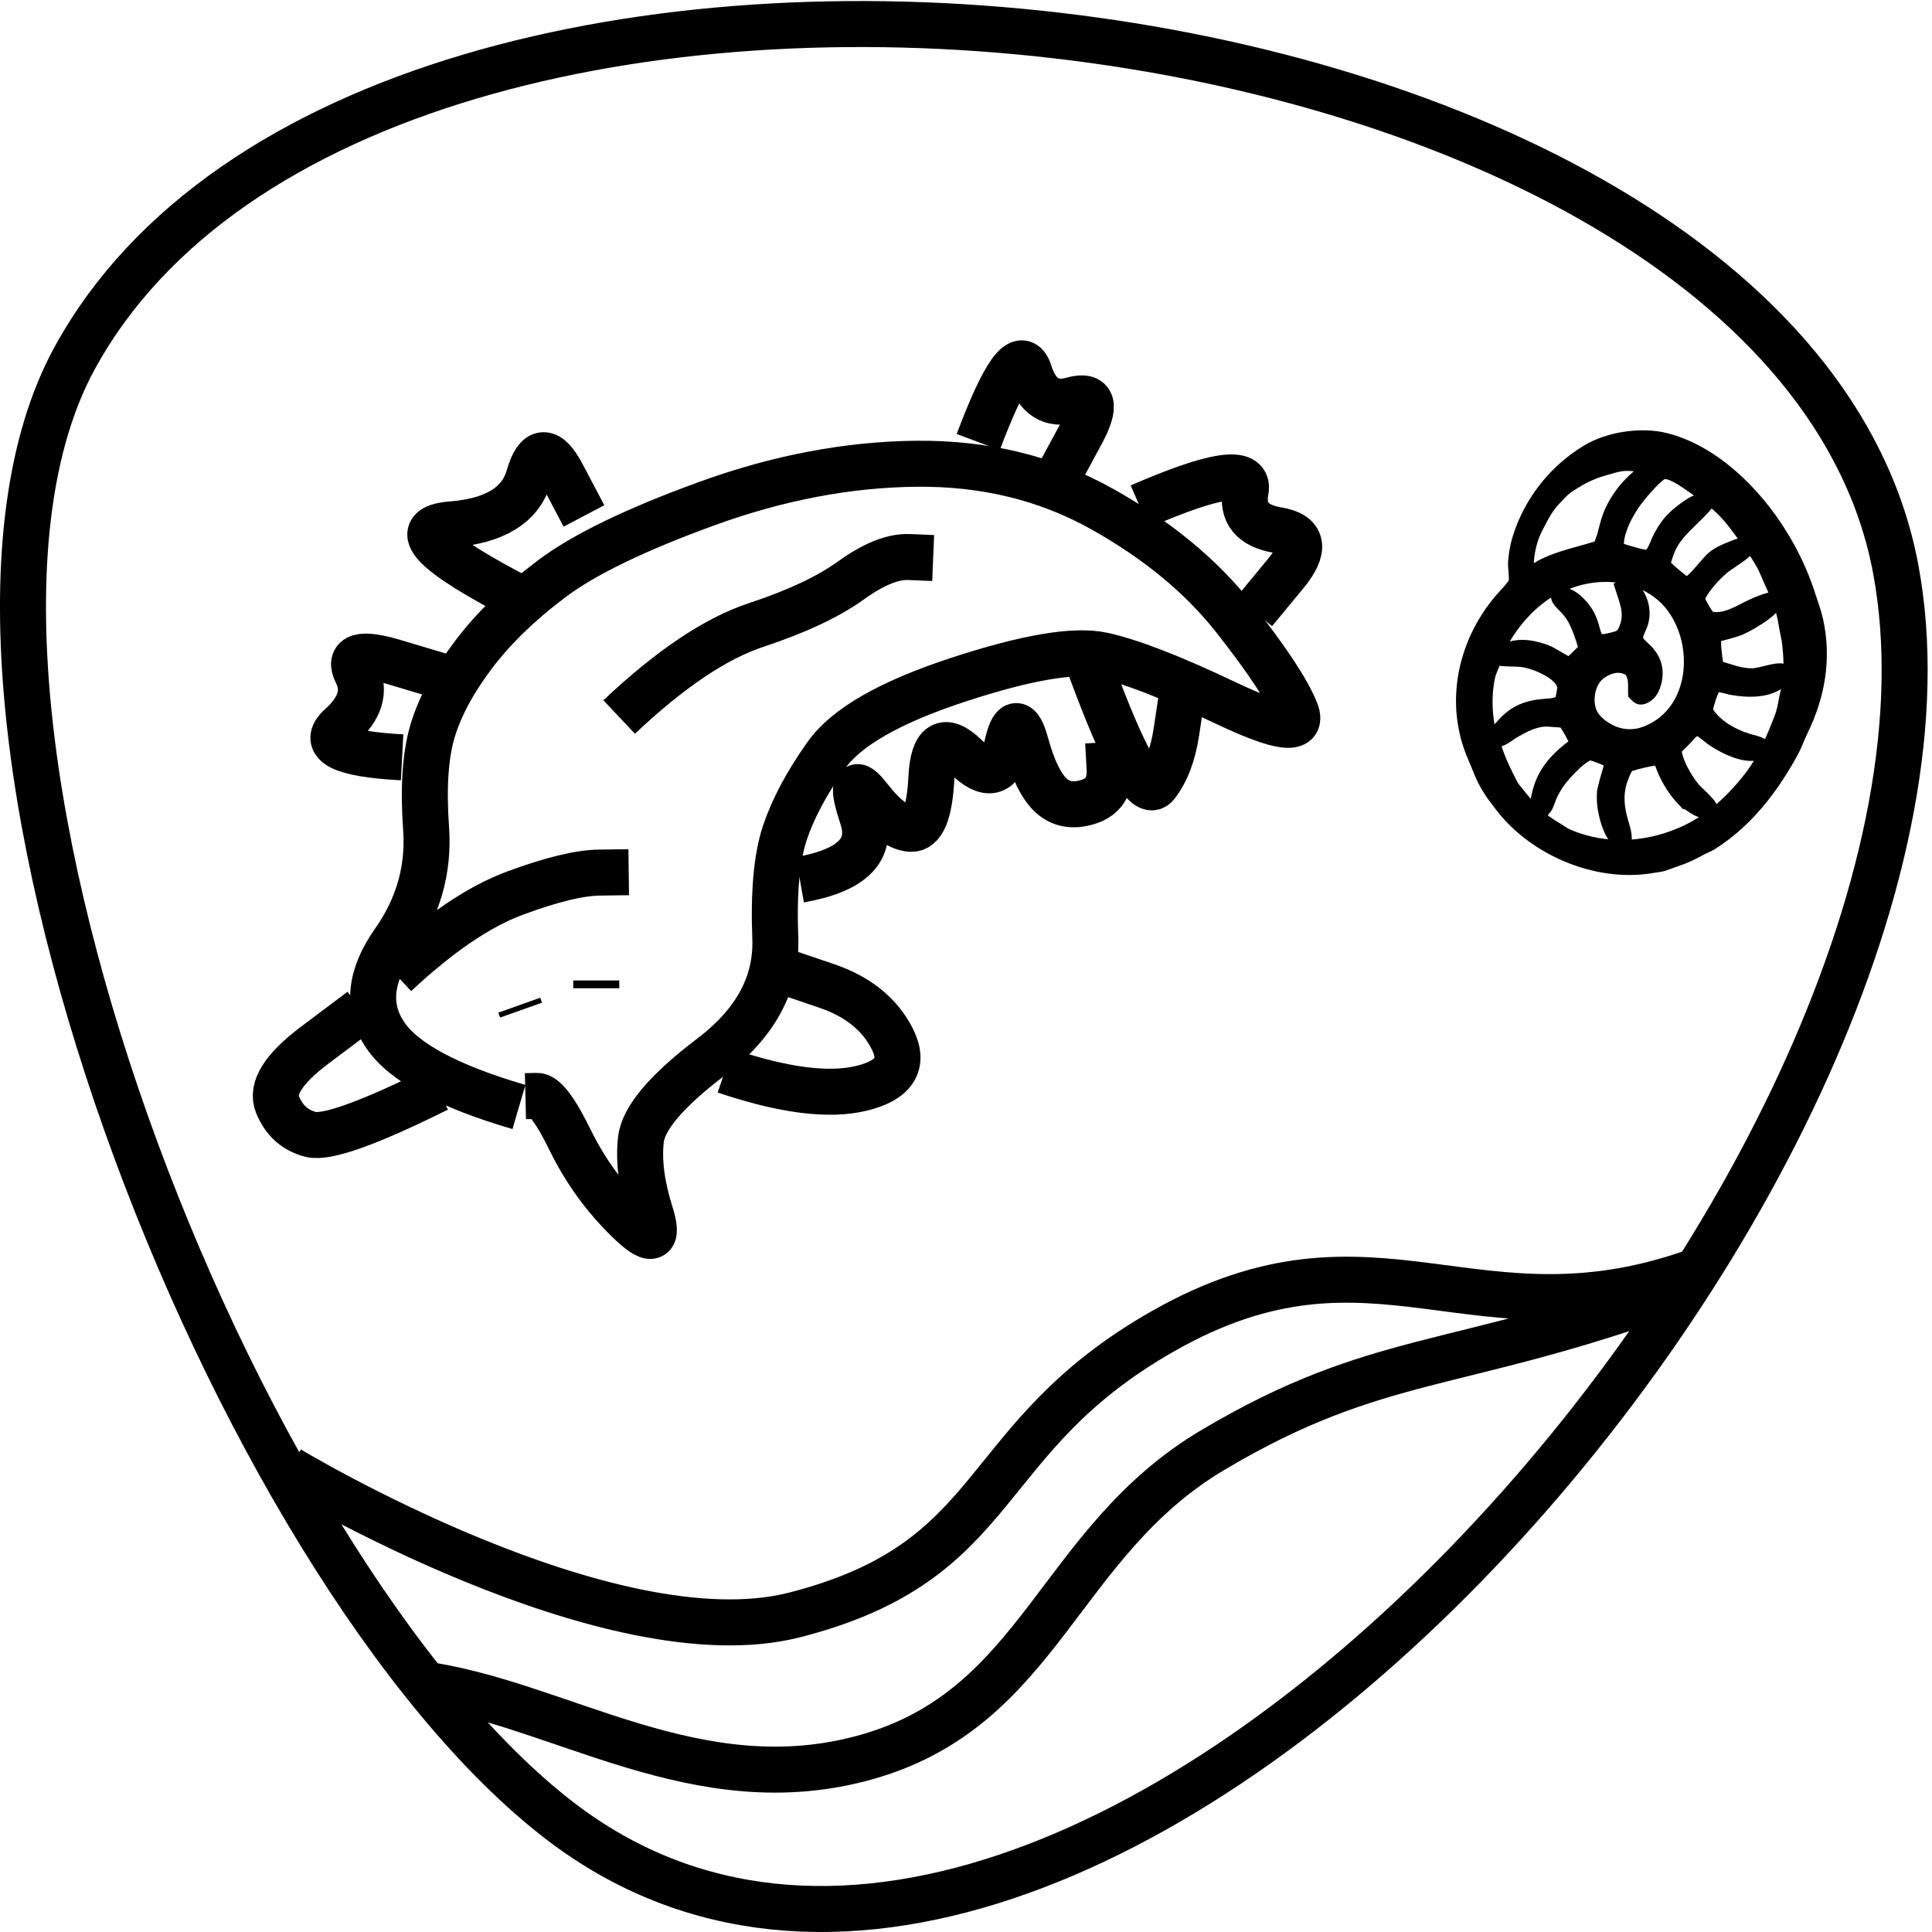
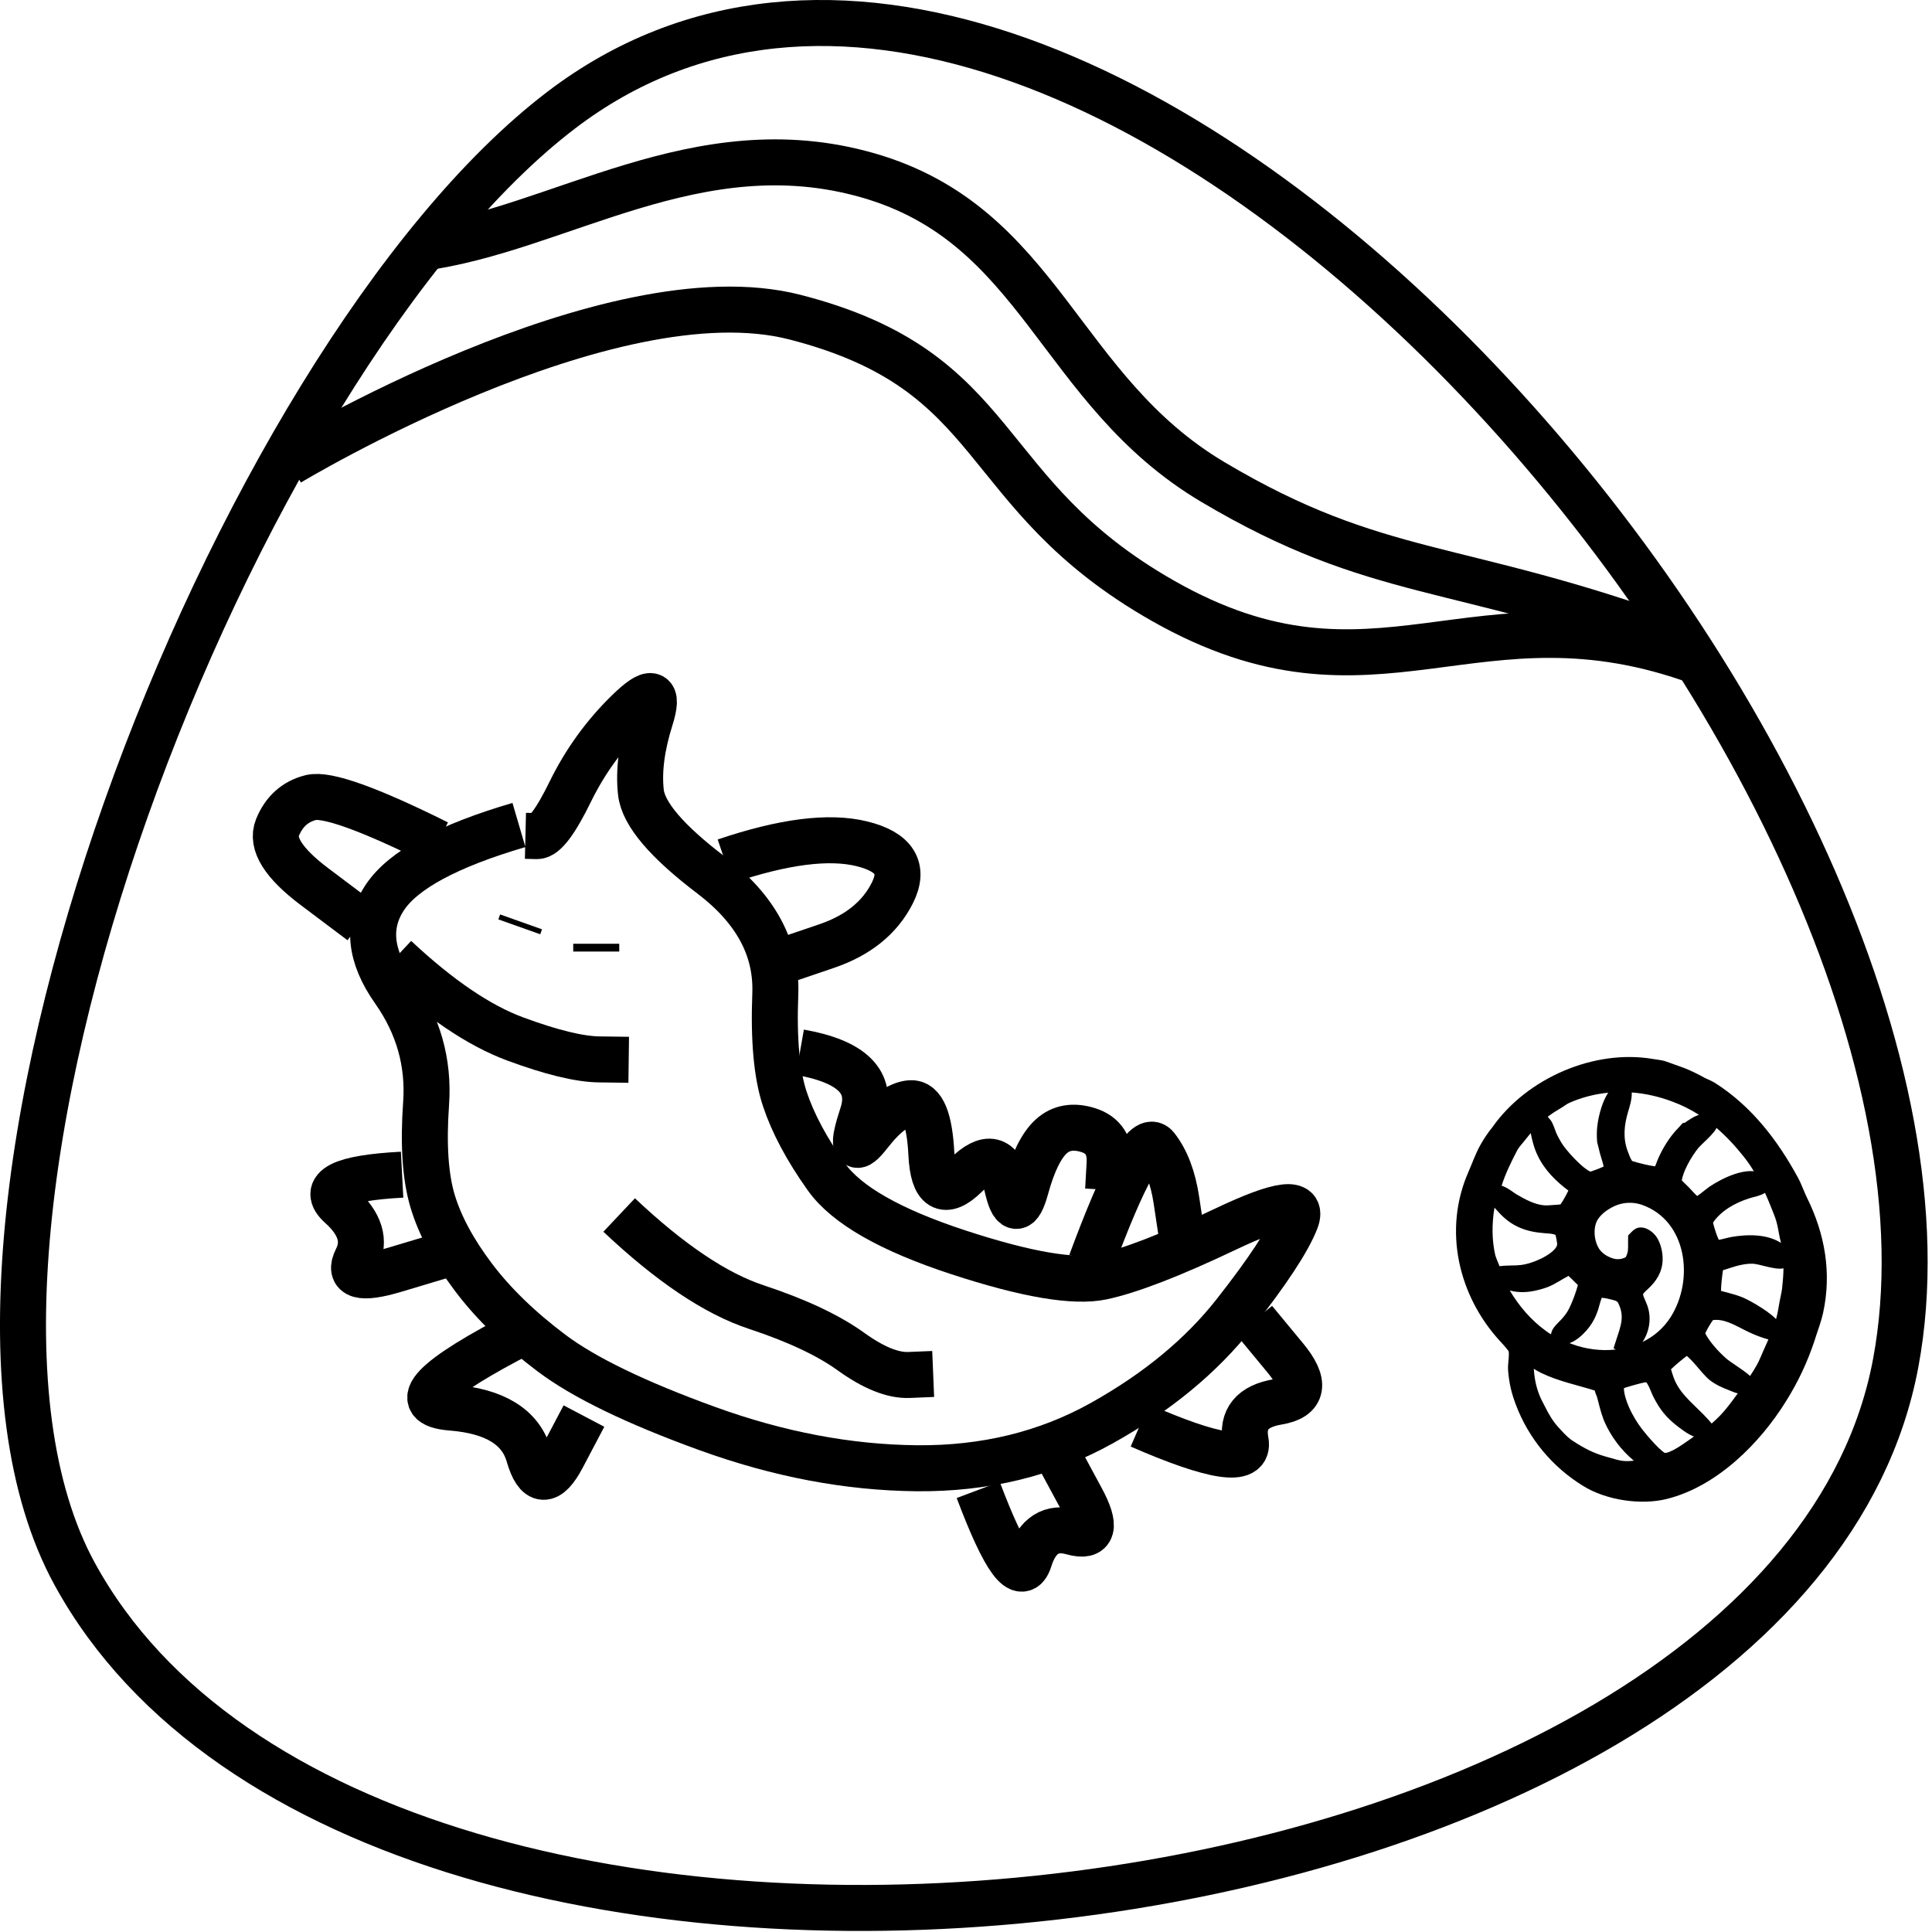
<svg xmlns="http://www.w3.org/2000/svg" viewBox="0 0 189 189">
-   <path d="M 7.312 35.016 C -10.742 68 22.867 153.801 54.898 178.223 C 106.078 217.242 196.16 112.949 185.449 55.656 C 174.582 -2.5 36.602 -18.488 7.312 35.016 Z M 7.312 35.016" fill="none" stroke="currentColor" stroke-width="4.5" />
-   <path d="M 50.766 108.293 C 43.809 106.254 39.438 103.895 37.652 101.211 C 35.867 98.527 36.164 95.5 38.539 92.125 C 40.918 88.746 41.965 85.059 41.684 81.062 C 41.398 77.066 41.609 73.887 42.312 71.523 C 43.016 69.16 44.34 66.68 46.293 64.082 C 48.246 61.484 50.809 58.996 53.973 56.617 C 57.141 54.238 62.207 51.785 69.168 49.258 C 76.133 46.73 82.961 45.434 89.652 45.367 C 96.348 45.301 102.398 46.773 107.801 49.789 C 113.203 52.805 117.523 56.371 120.766 60.492 C 124.008 64.613 126.008 67.656 126.77 69.621 C 127.531 71.586 125.246 71.305 119.918 68.773 C 114.594 66.242 110.562 64.684 107.832 64.098 C 105.098 63.512 100.406 64.309 93.75 66.492 C 87.098 68.672 82.801 71.125 80.859 73.848 C 78.922 76.57 77.559 79.121 76.77 81.508 C 75.98 83.891 75.672 87.309 75.844 91.758 C 76.016 96.203 73.93 100.078 69.582 103.383 C 65.23 106.684 62.938 109.383 62.699 111.477 C 62.461 113.57 62.77 115.973 63.625 118.688 C 64.48 121.402 63.746 121.629 61.426 119.359 C 59.105 117.09 57.23 114.492 55.797 111.57 C 54.367 108.645 53.277 107.191 52.527 107.207 L 51.402 107.234" fill="none" stroke="currentColor" stroke-width="4.5" />
-   <path d="M 70.93 104.746 C 76.633 106.676 81.09 107.246 84.305 106.457 C 87.516 105.668 88.516 104.062 87.293 101.641 C 86.074 99.219 83.926 97.488 80.855 96.445 L 76.246 94.879" fill="none" stroke="currentColor" stroke-width="4.5" />
-   <path d="M 42.82 106.535 C 36.078 109.887 31.941 111.367 30.406 110.977 C 28.871 110.59 27.785 109.613 27.145 108.051 C 26.508 106.488 27.715 104.559 30.766 102.262 L 35.348 98.816" fill="none" stroke="currentColor" stroke-width="4.5" />
-   <path d="M 38.684 95.312 C 42.945 91.324 46.848 88.676 50.387 87.367 C 53.93 86.055 56.668 85.391 58.602 85.363 L 61.504 85.324" fill="none" stroke="currentColor" stroke-width="4.5" />
-   <path d="M 50.973 98.816 L 50.801 98.332" fill="none" stroke="currentColor" stroke-width="4.35" />
-   <path d="M 58.328 96.676 L 58.328 95.914" fill="none" stroke="currentColor" stroke-width="4.5" />
-   <path d="M 39.336 74.086 C 33.398 73.773 31.395 72.758 33.32 71.035 C 35.242 69.309 35.77 67.586 34.902 65.863 C 34.031 64.141 35.285 63.781 38.656 64.797 L 43.715 66.312" fill="none" stroke="currentColor" stroke-width="4.5" />
-   <path d="M 51.25 58.73 C 42.254 54.113 39.883 51.637 44.145 51.301 C 48.402 50.965 50.93 49.41 51.73 46.645 C 52.527 43.879 53.625 43.824 55.023 46.484 L 57.125 50.473" fill="none" stroke="currentColor" stroke-width="4.5" />
-   <path d="M 95.695 43.246 C 98.289 36.352 99.961 34.086 100.703 36.449 C 101.445 38.812 102.852 39.703 104.914 39.121 C 106.98 38.543 107.27 39.633 105.781 42.391 L 103.547 46.531" fill="none" stroke="currentColor" stroke-width="4.5" />
-   <path d="M 111.508 49.551 C 118.816 46.367 122.27 45.855 121.859 48.008 C 121.453 50.164 122.5 51.449 125.008 51.863 C 127.52 52.281 127.762 53.711 125.738 56.156 L 122.707 59.82" fill="none" stroke="currentColor" stroke-width="4.5" />
-   <path d="M 106.719 65.465 C 109.977 74.27 112.102 78.047 113.098 76.789 C 114.09 75.531 114.754 73.793 115.086 71.574 L 115.586 68.25" fill="none" stroke="currentColor" stroke-width="4.5" />
-   <path d="M 78.25 86.062 C 83.367 85.16 85.41 83.129 84.371 79.961 C 83.332 76.797 83.559 76.168 85.047 78.078 C 86.535 79.984 87.875 80.984 89.066 81.078 C 90.258 81.172 90.941 79.512 91.113 76.094 C 91.281 72.68 92.406 71.992 94.488 74.031 C 96.566 76.07 97.898 75.762 98.48 73.105 C 99.062 70.445 99.691 70.344 100.363 72.801 C 101.039 75.258 101.859 76.93 102.82 77.812 C 103.785 78.699 105.004 78.906 106.48 78.438 C 107.953 77.965 108.645 76.875 108.547 75.164 L 108.402 72.602" fill="none" stroke="currentColor" stroke-width="4.5" />
-   <path d="M 60.57 70.141 C 65.547 65.445 70.016 62.445 73.977 61.137 C 77.938 59.828 81.023 58.379 83.238 56.785 C 85.449 55.191 87.344 54.43 88.922 54.492 L 91.289 54.59" fill="none" stroke="currentColor" stroke-width="4.5" />
-   <path d="M 146.023 78.766 C 149.375 83.523 155.961 86.402 161.746 85.398 C 161.898 85.371 162.047 85.355 162.293 85.316 C 162.488 85.285 162.758 85.242 162.969 85.164 C 163.547 84.949 164.125 84.742 164.711 84.539 L 164.742 84.531 C 165.48 84.234 166.059 83.945 166.734 83.574 C 166.871 83.5 167.016 83.438 167.211 83.352 C 167.391 83.27 167.609 83.164 167.82 83.031 C 171.398 80.738 173.918 77.41 175.879 73.812 C 176.066 73.469 176.223 73.102 176.363 72.766 C 176.508 72.422 176.633 72.113 176.773 71.828 C 178.52 68.301 179.203 64.488 178.344 60.555 C 178.176 59.777 177.844 58.891 177.625 58.211 L 177.492 57.797 C 176.805 55.738 175.879 53.766 174.723 51.93 C 172.203 47.859 168.016 43.617 163.09 42.371 C 160.543 41.727 157.117 42.238 154.879 43.633 C 151.855 45.484 149.531 48.289 148.281 51.605 L 148.281 51.609 C 147.852 52.754 147.645 53.641 147.535 54.871 C 147.5 55.301 147.555 55.766 147.586 56.09 C 147.617 56.445 147.617 56.664 147.578 56.812 C 147.57 56.824 147.555 56.852 147.527 56.895 C 147.465 56.98 147.379 57.086 147.281 57.203 C 147.086 57.434 146.871 57.66 146.746 57.797 C 142.66 62.242 141.148 68.691 143.66 74.379 C 143.957 75.051 144.328 76.086 144.754 76.871 C 145.109 77.527 145.547 78.184 146.023 78.766 Z M 150.047 55.094 C 150.102 54.152 150.281 53.258 150.648 52.391 C 150.785 52.059 150.941 51.793 151.141 51.395 C 151.496 50.676 151.922 49.953 152.41 49.422 C 152.84 48.949 153.238 48.504 153.652 48.188 C 153.738 48.121 153.836 48.059 153.965 47.98 C 154.074 47.914 154.211 47.828 154.348 47.734 C 155.434 47.082 156.16 46.754 157.371 46.426 C 157.867 46.293 158.25 46.164 158.648 46.102 C 159.012 46.047 159.414 46.059 159.832 46.105 C 158.609 47.129 157.629 48.418 156.977 49.875 L 156.852 50.184 C 156.57 50.918 156.398 51.746 156.23 52.34 C 156.223 52.371 156.207 52.41 156.168 52.492 C 156.141 52.566 156.086 52.688 156.047 52.82 C 156.027 52.875 156.02 52.926 156.012 52.969 L 155.996 52.973 C 155.145 53.242 154.328 53.445 153.43 53.711 C 152.559 53.965 151.668 54.258 150.797 54.676 C 150.531 54.801 150.281 54.949 150.047 55.094 Z M 160.898 53.766 C 160.754 53.742 160.273 53.625 159.758 53.48 C 159.512 53.41 159.27 53.34 159.078 53.277 C 158.977 53.242 158.906 53.215 158.859 53.199 C 158.871 52.691 159.047 52.047 159.352 51.352 C 159.711 50.539 160.199 49.758 160.609 49.227 C 160.82 48.953 161.324 48.328 161.852 47.773 C 162.113 47.492 162.371 47.242 162.586 47.066 C 162.695 46.977 162.781 46.914 162.844 46.879 C 162.855 46.871 162.867 46.863 162.875 46.859 C 162.945 46.859 163.078 46.879 163.293 46.961 C 163.535 47.055 163.812 47.199 164.109 47.379 C 164.73 47.758 165.258 48.164 165.711 48.469 C 165.711 48.469 165.715 48.469 165.715 48.473 C 165.672 48.484 165.629 48.504 165.586 48.52 C 165.152 48.703 164.77 48.984 164.488 49.188 C 163.621 49.816 162.883 50.465 162.258 51.445 C 162.062 51.758 161.871 52.09 161.703 52.434 C 161.629 52.586 161.555 52.777 161.488 52.938 C 161.418 53.109 161.348 53.273 161.27 53.422 C 161.195 53.574 161.125 53.68 161.07 53.746 C 161.059 53.758 161.047 53.766 161.039 53.773 C 161.012 53.773 160.965 53.773 160.898 53.766 Z M 165.012 56.355 C 164.555 56.008 163.898 55.473 163.469 55.047 C 163.512 54.906 163.551 54.77 163.59 54.648 C 163.668 54.391 163.746 54.156 163.848 53.934 C 164.191 53.168 164.715 52.539 165.348 51.898 C 165.875 51.363 166.531 50.77 167.113 50.129 L 167.355 49.848 L 167.445 49.742 C 167.742 50 168.023 50.266 168.285 50.535 C 168.879 51.156 169.43 51.91 169.977 52.66 L 170 52.691 C 169.836 52.73 169.688 52.781 169.566 52.828 C 169.48 52.863 169.395 52.898 169.324 52.926 C 169.25 52.961 169.188 52.984 169.133 53.004 C 168.531 53.23 167.816 53.543 167.227 54.012 C 167 54.195 166.754 54.465 166.527 54.719 C 166.414 54.852 166.289 54.992 166.172 55.133 C 166.051 55.273 165.93 55.414 165.812 55.547 C 165.57 55.824 165.344 56.062 165.148 56.238 C 165.094 56.289 165.051 56.328 165.012 56.355 Z M 169.117 59.629 C 168.574 59.832 168.078 59.93 167.57 59.859 C 167.469 59.723 167.324 59.504 167.164 59.23 C 167.027 58.992 166.902 58.754 166.816 58.566 C 166.996 58.211 167.285 57.789 167.641 57.363 C 168.078 56.84 168.566 56.359 168.957 56.031 C 169.164 55.859 169.383 55.723 169.672 55.523 C 169.871 55.383 170.254 55.133 170.594 54.883 C 170.785 54.742 171.008 54.574 171.203 54.395 C 171.441 54.75 171.664 55.109 171.871 55.48 C 172.109 55.902 172.262 56.328 172.508 56.871 C 172.672 57.238 172.836 57.605 172.996 57.965 C 172.34 58.145 171.695 58.395 171.098 58.676 C 170.344 59.035 169.781 59.375 169.117 59.629 Z M 156.695 62.047 C 156.66 61.961 156.621 61.855 156.582 61.73 C 156.531 61.566 156.48 61.395 156.438 61.23 C 156.418 61.156 156.395 61.078 156.375 61.004 L 156.312 60.801 L 156.312 60.797 C 156.215 60.52 156.102 60.246 155.973 59.98 L 155.969 59.977 C 155.684 59.406 155.305 58.926 154.875 58.504 C 154.57 58.207 154.184 57.875 153.699 57.672 C 153.66 57.652 153.605 57.633 153.547 57.609 C 153.605 57.586 153.664 57.559 153.723 57.535 C 155.121 57.012 156.625 56.82 158.059 56.98 L 157.848 57.113 L 158.027 57.664 C 158.582 59.367 158.961 60.219 158.285 61.562 C 158.258 61.621 158.152 61.719 158.02 61.762 C 157.855 61.812 157.473 61.922 157.105 61.992 C 156.945 62.02 156.809 62.039 156.695 62.047 Z M 160.637 71.133 C 159.746 71.445 158.766 71.398 157.91 71 C 157.098 70.617 156.371 70.02 156.137 69.363 C 155.891 68.668 155.965 67.758 156.305 67.062 C 156.559 66.531 157.062 66.141 157.711 65.918 C 158.16 65.762 158.586 65.789 159.023 66.004 C 159.031 66.016 159.051 66.039 159.066 66.07 C 159.117 66.164 159.164 66.281 159.195 66.391 C 159.25 66.562 159.27 66.754 159.27 67.004 C 159.273 67.188 159.258 67.59 159.27 67.855 L 159.281 68.148 L 159.484 68.355 C 159.492 68.363 159.629 68.512 159.727 68.598 C 159.789 68.652 159.871 68.723 159.977 68.781 C 160.074 68.84 160.234 68.91 160.438 68.922 L 160.562 68.922 C 160.852 68.91 161.102 68.805 161.281 68.699 C 161.496 68.578 161.68 68.426 161.816 68.281 C 162.16 67.926 162.367 67.449 162.484 67.023 C 162.609 66.59 162.664 66.125 162.648 65.73 C 162.609 64.531 162.008 63.645 161.258 62.949 C 161.082 62.785 160.949 62.672 160.832 62.535 C 160.762 62.449 160.738 62.402 160.73 62.387 C 160.734 62.375 160.734 62.34 160.754 62.281 C 160.773 62.207 160.805 62.113 160.852 62.004 C 160.895 61.891 160.945 61.781 161 61.66 C 161.051 61.543 161.105 61.41 161.152 61.285 C 161.578 60.082 161.367 58.75 160.684 57.723 C 161.781 58.254 162.73 59.055 163.422 60.137 C 164.602 61.988 165.004 64.375 164.543 66.488 C 164.086 68.586 162.801 70.363 160.637 71.133 Z M 153.441 64.184 C 153.273 64.098 153.102 64.004 152.926 63.898 C 152.613 63.719 152.258 63.5 151.898 63.312 C 151.449 63.082 151 62.945 150.578 62.832 C 149.602 62.574 148.676 62.496 147.695 62.754 C 148.613 61.215 149.77 59.867 151.203 58.82 L 151.559 58.57 L 151.57 58.562 C 151.605 58.535 151.656 58.512 151.734 58.477 C 151.773 58.801 151.93 59.02 152.008 59.129 C 152.219 59.414 152.516 59.695 152.66 59.844 C 152.93 60.125 153.184 60.441 153.363 60.742 C 153.531 61.023 153.781 61.574 154.004 62.184 C 154.156 62.594 154.281 62.984 154.359 63.293 C 154.172 63.461 154.004 63.637 153.848 63.793 C 153.703 63.934 153.574 64.066 153.441 64.184 Z M 171.535 65.371 C 170.805 65.41 169.984 65.211 169.191 64.941 C 169.078 64.902 168.965 64.867 168.875 64.84 C 168.777 64.812 168.699 64.789 168.629 64.766 C 168.602 64.754 168.574 64.742 168.551 64.73 C 168.508 64.473 168.457 64.074 168.418 63.656 C 168.387 63.359 168.367 63.074 168.363 62.848 C 168.359 62.801 168.363 62.758 168.363 62.719 C 168.496 62.672 168.645 62.645 168.922 62.57 C 169.383 62.445 169.941 62.297 170.453 62.09 C 170.891 61.906 171.633 61.508 172.309 61.07 C 172.652 60.852 172.996 60.609 173.285 60.375 C 173.441 60.25 173.602 60.109 173.742 59.957 C 173.758 60.008 173.773 60.059 173.785 60.109 C 173.926 60.617 173.98 61.094 174.098 61.707 C 174.191 62.207 174.285 62.562 174.336 62.969 C 174.41 63.621 174.461 64.273 174.473 64.922 C 174.203 64.871 173.93 64.891 173.707 64.918 C 173.43 64.957 173.129 65.02 172.855 65.086 C 172.562 65.156 172.324 65.219 172.07 65.277 C 171.824 65.332 171.648 65.363 171.535 65.371 Z M 146.199 70.859 C 145.938 69.312 145.934 67.691 146.277 66.207 C 146.332 66.031 146.398 65.852 146.484 65.648 C 146.551 65.492 146.625 65.316 146.695 65.133 C 147.086 65.184 147.469 65.195 147.812 65.203 C 148.172 65.207 148.484 65.215 148.789 65.25 C 149.301 65.305 150 65.516 150.668 65.832 C 151.348 66.152 151.891 66.539 152.164 66.891 C 152.293 67.055 152.336 67.195 152.332 67.328 L 152.324 67.383 C 152.289 67.652 152.238 67.938 152.172 68.195 C 151.922 68.305 151.633 68.324 151.125 68.359 C 150.23 68.426 149.414 68.578 148.652 68.91 C 147.883 69.242 147.207 69.742 146.566 70.457 C 146.492 70.543 146.34 70.699 146.199 70.859 Z M 172.664 72.305 C 172.398 72.141 172.09 72.039 171.848 71.973 C 171.52 71.879 171.363 71.848 171.152 71.781 C 169.723 71.332 168.348 70.543 167.578 69.395 C 167.633 69.164 167.727 68.816 167.852 68.449 C 167.938 68.195 168.031 67.957 168.113 67.777 C 168.121 67.754 168.133 67.734 168.141 67.715 C 168.297 67.738 168.461 67.773 168.66 67.824 C 168.867 67.875 169.125 67.945 169.383 67.992 C 170.129 68.121 171.035 68.207 171.93 68.129 C 172.707 68.059 173.531 67.859 174.23 67.41 C 174.195 67.547 174.156 67.699 174.125 67.844 C 173.977 68.523 173.926 69.004 173.762 69.559 C 173.645 69.957 173.48 70.344 173.301 70.797 C 173.102 71.301 172.891 71.805 172.664 72.305 Z M 149.746 78.156 C 149.59 77.973 149.438 77.785 149.289 77.594 C 149.145 77.402 148.93 77.156 148.785 76.98 C 148.617 76.777 148.5 76.617 148.438 76.496 C 147.828 75.324 147.273 74.199 146.898 73.008 C 147.238 72.902 147.535 72.715 147.766 72.562 C 148.039 72.379 148.188 72.262 148.379 72.148 C 149.254 71.629 150.188 71.16 151.031 71.09 C 151.332 71.066 151.637 71.094 152.035 71.125 C 152.336 71.148 152.516 71.152 152.66 71.18 C 152.797 71.375 152.969 71.656 153.145 71.98 C 153.246 72.168 153.344 72.355 153.43 72.531 C 153.137 72.742 152.871 72.965 152.609 73.191 C 151.406 74.242 150.434 75.488 149.98 77.148 C 149.93 77.344 149.816 77.746 149.746 78.156 Z M 167.852 78.531 C 167.785 78.418 167.703 78.309 167.621 78.211 C 167.461 78.016 167.254 77.801 167.055 77.602 C 166.855 77.402 166.648 77.203 166.48 77.047 C 166.391 76.957 166.32 76.887 166.27 76.836 L 166.164 76.727 C 165.832 76.324 165.406 75.688 165.062 75.016 C 164.773 74.445 164.586 73.926 164.523 73.531 C 164.582 73.469 164.648 73.398 164.723 73.324 C 164.852 73.195 165.07 72.992 165.227 72.832 C 165.574 72.473 165.754 72.238 166.027 72 C 166.121 72.062 166.234 72.141 166.355 72.234 C 166.629 72.441 167.031 72.777 167.223 72.906 C 167.789 73.289 168.738 73.828 169.715 74.152 C 170.207 74.312 170.738 74.434 171.258 74.438 C 171.359 74.438 171.465 74.434 171.57 74.422 C 171.277 74.91 170.961 75.375 170.617 75.805 C 169.781 76.863 168.891 77.824 167.918 78.66 C 167.895 78.605 167.871 78.562 167.852 78.531 Z M 157.32 82.105 C 156.031 81.977 154.762 81.656 153.555 81.129 C 153.414 81.066 153.281 80.988 153.121 80.879 C 152.973 80.781 152.77 80.637 152.566 80.52 L 152.562 80.52 C 152.164 80.293 151.785 80.043 151.426 79.77 L 151.465 79.676 C 151.473 79.664 151.488 79.648 151.512 79.621 C 151.555 79.578 151.684 79.449 151.789 79.273 L 151.828 79.195 L 151.961 78.906 C 151.996 78.812 152.031 78.723 152.066 78.633 C 152.133 78.453 152.188 78.305 152.246 78.16 C 152.375 77.859 152.547 77.555 152.738 77.227 C 152.953 76.863 153.48 76.203 154.094 75.582 C 154.395 75.277 154.699 74.992 154.977 74.773 C 155.238 74.566 155.438 74.445 155.566 74.387 C 155.602 74.398 155.648 74.406 155.715 74.426 C 155.844 74.469 156.004 74.523 156.168 74.586 C 156.445 74.691 156.715 74.809 156.879 74.883 C 156.844 75.066 156.793 75.238 156.738 75.426 L 156.523 76.148 C 156.469 76.34 156.426 76.531 156.387 76.695 C 156.348 76.867 156.312 77.02 156.27 77.168 L 156.246 77.246 L 156.238 77.332 C 156.207 77.789 156.195 78.277 156.25 78.773 C 156.309 79.324 156.449 80.016 156.664 80.676 C 156.824 81.16 157.039 81.672 157.32 82.105 Z M 159.629 82.129 C 159.648 81.418 159.422 80.754 159.281 80.277 C 158.867 78.891 158.762 77.648 159.23 76.387 C 159.383 75.973 159.504 75.66 159.664 75.422 C 159.949 75.332 160.449 75.191 160.957 75.078 C 161.281 75.004 161.586 74.945 161.824 74.914 C 161.859 74.91 161.887 74.91 161.914 74.906 C 161.953 74.992 161.988 75.082 162.02 75.172 C 162.051 75.254 162.086 75.359 162.113 75.426 C 162.504 76.379 163.059 77.344 163.727 78.152 C 163.852 78.309 163.984 78.449 164.105 78.574 C 164.227 78.707 164.336 78.816 164.434 78.934 L 164.598 79.121 L 164.832 79.176 C 164.836 79.176 164.844 79.18 164.848 79.184 C 164.871 79.199 164.891 79.215 164.93 79.242 C 164.961 79.266 165.012 79.301 165.062 79.336 C 165.285 79.484 165.641 79.73 166.027 79.879 C 166.086 79.902 166.145 79.922 166.203 79.941 C 165.406 80.449 164.551 80.883 163.633 81.223 L 163.621 81.227 C 162.332 81.719 160.984 82.027 159.629 82.129 Z M 159.629 82.129" fill="currentColor" fill-rule="evenodd" />
-   <path d="M 41.023 164.719 C 54.641 166.477 68.211 176.629 84.898 171.848 C 101.852 166.988 103.488 150.855 118.648 141.848 C 134.895 132.195 142.43 134.148 164.398 126.094" fill="none" stroke="currentColor" stroke-width="4.5" />
-   <path d="M 28.273 143.723 C 28.273 143.723 59.621 162.641 77.773 157.973 C 98.438 152.66 95.223 140.766 113.773 130.223 C 134.629 118.367 144.305 132.277 166.273 124.223" fill="none" stroke="currentColor" stroke-width="4.5" />
+   <path d="M 7.312 153.984 C -10.742 121 22.867 35.199 54.898 10.777 C 106.078 -28.242 196.16 76.051 185.449 133.344 C 174.582 191.5 36.602 207.488 7.312 153.984 Z M 7.312 153.984" fill="none" stroke="currentColor" stroke-width="4.5" />
+   <path d="M 50.766 80.707 C 43.809 82.746 39.438 85.105 37.652 87.789 C 35.867 90.473 36.164 93.5 38.539 96.875 C 40.918 100.254 41.965 103.941 41.684 107.938 C 41.398 111.934 41.609 115.113 42.312 117.477 C 43.016 119.84 44.34 122.32 46.293 124.918 C 48.246 127.516 50.809 130.004 53.973 132.383 C 57.141 134.762 62.207 137.215 69.168 139.742 C 76.133 142.27 82.961 143.566 89.652 143.633 C 96.348 143.699 102.398 142.227 107.801 139.211 C 113.203 136.195 117.523 132.629 120.766 128.508 C 124.008 124.387 126.008 121.344 126.77 119.379 C 127.531 117.414 125.246 117.695 119.918 120.227 C 114.594 122.758 110.562 124.316 107.832 124.902 C 105.098 125.488 100.406 124.691 93.75 122.508 C 87.098 120.328 82.801 117.875 80.859 115.152 C 78.922 112.43 77.559 109.879 76.77 107.492 C 75.98 105.109 75.672 101.691 75.844 97.242 C 76.016 92.797 73.93 88.922 69.582 85.617 C 65.23 82.316 62.938 79.617 62.699 77.523 C 62.461 75.43 62.77 73.027 63.625 70.312 C 64.48 67.598 63.746 67.371 61.426 69.641 C 59.105 71.91 57.23 74.508 55.797 77.43 C 54.367 80.355 53.277 81.809 52.527 81.793 L 51.402 81.766" fill="none" stroke="currentColor" stroke-width="4.5" />
+   <path d="M 70.93 84.254 C 76.633 82.324 81.09 81.754 84.305 82.543 C 87.516 83.332 88.516 84.938 87.293 87.359 C 86.074 89.781 83.926 91.512 80.855 92.555 L 76.246 94.121" fill="none" stroke="currentColor" stroke-width="4.5" />
+   <path d="M 42.82 82.465 C 36.078 79.113 31.941 77.633 30.406 78.023 C 28.871 78.41 27.785 79.387 27.145 80.949 C 26.508 82.512 27.715 84.441 30.766 86.738 L 35.348 90.184" fill="none" stroke="currentColor" stroke-width="4.5" />
+   <path d="M 38.684 93.688 C 42.945 97.676 46.848 100.324 50.387 101.633 C 53.93 102.945 56.668 103.609 58.602 103.637 L 61.504 103.676" fill="none" stroke="currentColor" stroke-width="4.5" />
+   <path d="M 50.973 90.184 L 50.801 90.668" fill="none" stroke="currentColor" stroke-width="4.35" />
+   <path d="M 58.328 92.324 L 58.328 93.086" fill="none" stroke="currentColor" stroke-width="4.5" />
+   <path d="M 39.336 114.914 C 33.398 115.227 31.395 116.242 33.32 117.965 C 35.242 119.691 35.77 121.414 34.902 123.137 C 34.031 124.859 35.285 125.219 38.656 124.203 L 43.715 122.688" fill="none" stroke="currentColor" stroke-width="4.5" />
+   <path d="M 51.25 130.27 C 42.254 134.887 39.883 137.363 44.145 137.699 C 48.402 138.035 50.93 139.59 51.73 142.355 C 52.527 145.121 53.625 145.176 55.023 142.516 L 57.125 138.527" fill="none" stroke="currentColor" stroke-width="4.5" />
+   <path d="M 95.695 145.754 C 98.289 152.648 99.961 154.914 100.703 152.551 C 101.445 150.188 102.852 149.297 104.914 149.879 C 106.98 150.457 107.27 149.367 105.781 146.609 L 103.547 142.469" fill="none" stroke="currentColor" stroke-width="4.5" />
+   <path d="M 111.508 139.449 C 118.816 142.633 122.27 143.145 121.859 140.992 C 121.453 138.836 122.5 137.551 125.008 137.137 C 127.52 136.719 127.762 135.289 125.738 132.844 L 122.707 129.18" fill="none" stroke="currentColor" stroke-width="4.5" />
+   <path d="M 106.719 123.535 C 109.977 114.73 112.102 110.953 113.098 112.211 C 114.09 113.469 114.754 115.207 115.086 117.426 L 115.586 120.75" fill="none" stroke="currentColor" stroke-width="4.5" />
+   <path d="M 78.25 102.938 C 83.367 103.84 85.41 105.871 84.371 109.039 C 83.332 112.203 83.559 112.832 85.047 110.922 C 86.535 109.016 87.875 108.016 89.066 107.922 C 90.258 107.828 90.941 109.488 91.113 112.906 C 91.281 116.32 92.406 117.008 94.488 114.969 C 96.566 112.93 97.898 113.238 98.48 115.895 C 99.062 118.555 99.691 118.656 100.363 116.199 C 101.039 113.742 101.859 112.07 102.82 111.188 C 103.785 110.301 105.004 110.094 106.48 110.562 C 107.953 111.035 108.645 112.125 108.547 113.836 L 108.402 116.398" fill="none" stroke="currentColor" stroke-width="4.5" />
+   <path d="M 60.57 118.859 C 65.547 123.555 70.016 126.555 73.977 127.863 C 77.938 129.172 81.023 130.621 83.238 132.215 C 85.449 133.809 87.344 134.57 88.922 134.508 L 91.289 134.41" fill="none" stroke="currentColor" stroke-width="4.5" />
+   <path d="M 146.023 110.234 C 149.375 105.477 155.961 102.598 161.746 103.602 C 161.898 103.629 162.047 103.645 162.293 103.684 C 162.488 103.715 162.758 103.758 162.969 103.836 C 163.547 104.051 164.125 104.258 164.711 104.461 L 164.742 104.469 C 165.48 104.766 166.059 105.055 166.734 105.426 C 166.871 105.5 167.016 105.562 167.211 105.648 C 167.391 105.73 167.609 105.836 167.82 105.969 C 171.398 108.262 173.918 111.59 175.879 115.188 C 176.066 115.531 176.223 115.898 176.363 116.234 C 176.508 116.578 176.633 116.887 176.773 117.172 C 178.52 120.699 179.203 124.512 178.344 128.445 C 178.176 129.223 177.844 130.109 177.625 130.789 L 177.492 131.203 C 176.805 133.262 175.879 135.234 174.723 137.07 C 172.203 141.141 168.016 145.383 163.09 146.629 C 160.543 147.273 157.117 146.762 154.879 145.367 C 151.855 143.516 149.531 140.711 148.281 137.395 L 148.281 137.391 C 147.852 136.246 147.645 135.359 147.535 134.129 C 147.5 133.699 147.555 133.234 147.586 132.91 C 147.617 132.555 147.617 132.336 147.578 132.188 C 147.57 132.176 147.555 132.148 147.527 132.105 C 147.465 132.02 147.379 131.914 147.281 131.797 C 147.086 131.566 146.871 131.34 146.746 131.203 C 142.66 126.758 141.148 120.309 143.66 114.621 C 143.957 113.949 144.328 112.914 144.754 112.129 C 145.109 111.473 145.547 110.816 146.023 110.234 Z M 150.047 133.906 C 150.102 134.848 150.281 135.742 150.648 136.609 C 150.785 136.941 150.941 137.207 151.141 137.605 C 151.496 138.324 151.922 139.047 152.41 139.578 C 152.84 140.051 153.238 140.496 153.652 140.812 C 153.738 140.879 153.836 140.941 153.965 141.02 C 154.074 141.086 154.211 141.172 154.348 141.266 C 155.434 141.918 156.16 142.246 157.371 142.574 C 157.867 142.707 158.25 142.836 158.648 142.898 C 159.012 142.953 159.414 142.941 159.832 142.895 C 158.609 141.871 157.629 140.582 156.977 139.125 L 156.852 138.816 C 156.57 138.082 156.398 137.254 156.23 136.66 C 156.223 136.629 156.207 136.59 156.168 136.508 C 156.141 136.434 156.086 136.312 156.047 136.18 C 156.027 136.125 156.02 136.074 156.012 136.031 L 155.996 136.027 C 155.145 135.758 154.328 135.555 153.43 135.289 C 152.559 135.035 151.668 134.742 150.797 134.324 C 150.531 134.199 150.281 134.051 150.047 133.906 Z M 160.898 135.234 C 160.754 135.258 160.273 135.375 159.758 135.52 C 159.512 135.59 159.27 135.66 159.078 135.723 C 158.977 135.758 158.906 135.785 158.859 135.801 C 158.871 136.309 159.047 136.953 159.352 137.648 C 159.711 138.461 160.199 139.242 160.609 139.773 C 160.82 140.047 161.324 140.672 161.852 141.227 C 162.113 141.508 162.371 141.758 162.586 141.934 C 162.695 142.023 162.781 142.086 162.844 142.121 C 162.855 142.129 162.867 142.137 162.875 142.141 C 162.945 142.141 163.078 142.121 163.293 142.039 C 163.535 141.945 163.812 141.801 164.109 141.621 C 164.73 141.242 165.258 140.836 165.711 140.531 C 165.711 140.531 165.715 140.531 165.715 140.527 C 165.672 140.516 165.629 140.496 165.586 140.48 C 165.152 140.297 164.77 140.016 164.488 139.812 C 163.621 139.184 162.883 138.535 162.258 137.555 C 162.062 137.242 161.871 136.91 161.703 136.566 C 161.629 136.414 161.555 136.223 161.488 136.062 C 161.418 135.891 161.348 135.727 161.27 135.578 C 161.195 135.426 161.125 135.32 161.07 135.254 C 161.059 135.242 161.047 135.234 161.039 135.227 C 161.012 135.227 160.965 135.227 160.898 135.234 Z M 165.012 132.645 C 164.555 132.992 163.898 133.527 163.469 133.953 C 163.512 134.094 163.551 134.23 163.59 134.352 C 163.668 134.609 163.746 134.844 163.848 135.066 C 164.191 135.832 164.715 136.461 165.348 137.102 C 165.875 137.637 166.531 138.23 167.113 138.871 L 167.355 139.152 L 167.445 139.258 C 167.742 139 168.023 138.734 168.285 138.465 C 168.879 137.844 169.43 137.09 169.977 136.34 L 170 136.309 C 169.836 136.27 169.688 136.219 169.566 136.172 C 169.48 136.137 169.395 136.102 169.324 136.074 C 169.25 136.039 169.188 136.016 169.133 135.996 C 168.531 135.77 167.816 135.457 167.227 134.988 C 167 134.805 166.754 134.535 166.527 134.281 C 166.414 134.148 166.289 134.008 166.172 133.867 C 166.051 133.727 165.93 133.586 165.812 133.453 C 165.57 133.176 165.344 132.938 165.148 132.762 C 165.094 132.711 165.051 132.672 165.012 132.645 Z M 169.117 129.371 C 168.574 129.168 168.078 129.07 167.57 129.141 C 167.469 129.277 167.324 129.496 167.164 129.77 C 167.027 130.008 166.902 130.246 166.816 130.434 C 166.996 130.789 167.285 131.211 167.641 131.637 C 168.078 132.16 168.566 132.641 168.957 132.969 C 169.164 133.141 169.383 133.277 169.672 133.477 C 169.871 133.617 170.254 133.867 170.594 134.117 C 170.785 134.258 171.008 134.426 171.203 134.605 C 171.441 134.25 171.664 133.891 171.871 133.52 C 172.109 133.098 172.262 132.672 172.508 132.129 C 172.672 131.762 172.836 131.395 172.996 131.035 C 172.34 130.855 171.695 130.605 171.098 130.324 C 170.344 129.965 169.781 129.625 169.117 129.371 Z M 156.695 126.953 C 156.66 127.039 156.621 127.145 156.582 127.27 C 156.531 127.434 156.48 127.605 156.438 127.77 C 156.418 127.844 156.395 127.922 156.375 127.996 L 156.312 128.199 L 156.312 128.203 C 156.215 128.48 156.102 128.754 155.973 129.02 L 155.969 129.023 C 155.684 129.594 155.305 130.074 154.875 130.496 C 154.57 130.793 154.184 131.125 153.699 131.328 C 153.66 131.348 153.605 131.367 153.547 131.391 C 153.605 131.414 153.664 131.441 153.723 131.465 C 155.121 131.988 156.625 132.18 158.059 132.02 L 157.848 131.887 L 158.027 131.336 C 158.582 129.633 158.961 128.781 158.285 127.438 C 158.258 127.379 158.152 127.281 158.02 127.238 C 157.855 127.188 157.473 127.078 157.105 127.008 C 156.945 126.98 156.809 126.961 156.695 126.953 Z M 160.637 117.867 C 159.746 117.555 158.766 117.602 157.91 118 C 157.098 118.383 156.371 118.98 156.137 119.637 C 155.891 120.332 155.965 121.242 156.305 121.938 C 156.559 122.469 157.062 122.859 157.711 123.082 C 158.16 123.238 158.586 123.211 159.023 122.996 C 159.031 122.984 159.051 122.961 159.066 122.93 C 159.117 122.836 159.164 122.719 159.195 122.609 C 159.25 122.438 159.27 122.246 159.27 121.996 C 159.273 121.812 159.258 121.41 159.27 121.145 L 159.281 120.852 L 159.484 120.645 C 159.492 120.637 159.629 120.488 159.727 120.402 C 159.789 120.348 159.871 120.277 159.977 120.219 C 160.074 120.16 160.234 120.09 160.438 120.078 L 160.562 120.078 C 160.852 120.09 161.102 120.195 161.281 120.301 C 161.496 120.422 161.68 120.574 161.816 120.719 C 162.16 121.074 162.367 121.551 162.484 121.977 C 162.609 122.41 162.664 122.875 162.648 123.27 C 162.609 124.469 162.008 125.355 161.258 126.051 C 161.082 126.215 160.949 126.328 160.832 126.465 C 160.762 126.551 160.738 126.598 160.73 126.613 C 160.734 126.625 160.734 126.66 160.754 126.719 C 160.773 126.793 160.805 126.887 160.852 126.996 C 160.895 127.109 160.945 127.219 161 127.34 C 161.051 127.457 161.105 127.59 161.152 127.715 C 161.578 128.918 161.367 130.25 160.684 131.277 C 161.781 130.746 162.73 129.945 163.422 128.863 C 164.602 127.012 165.004 124.625 164.543 122.512 C 164.086 120.414 162.801 118.637 160.637 117.867 Z M 153.441 124.816 C 153.273 124.902 153.102 124.996 152.926 125.102 C 152.613 125.281 152.258 125.5 151.898 125.688 C 151.449 125.918 151 126.055 150.578 126.168 C 149.602 126.426 148.676 126.504 147.695 126.246 C 148.613 127.785 149.77 129.133 151.203 130.18 L 151.559 130.43 L 151.57 130.438 C 151.605 130.465 151.656 130.488 151.734 130.523 C 151.773 130.199 151.93 129.98 152.008 129.871 C 152.219 129.586 152.516 129.305 152.66 129.156 C 152.93 128.875 153.184 128.559 153.363 128.258 C 153.531 127.977 153.781 127.426 154.004 126.816 C 154.156 126.406 154.281 126.016 154.359 125.707 C 154.172 125.539 154.004 125.363 153.848 125.207 C 153.703 125.066 153.574 124.934 153.441 124.816 Z M 171.535 123.629 C 170.805 123.59 169.984 123.789 169.191 124.059 C 169.078 124.098 168.965 124.133 168.875 124.16 C 168.777 124.188 168.699 124.211 168.629 124.234 C 168.602 124.246 168.574 124.258 168.551 124.27 C 168.508 124.527 168.457 124.926 168.418 125.344 C 168.387 125.641 168.367 125.926 168.363 126.152 C 168.359 126.199 168.363 126.242 168.363 126.281 C 168.496 126.328 168.645 126.355 168.922 126.43 C 169.383 126.555 169.941 126.703 170.453 126.91 C 170.891 127.094 171.633 127.492 172.309 127.93 C 172.652 128.148 172.996 128.391 173.285 128.625 C 173.441 128.75 173.602 128.891 173.742 129.043 C 173.758 128.992 173.773 128.941 173.785 128.891 C 173.926 128.383 173.98 127.906 174.098 127.293 C 174.191 126.793 174.285 126.438 174.336 126.031 C 174.41 125.379 174.461 124.727 174.473 124.078 C 174.203 124.129 173.93 124.109 173.707 124.082 C 173.43 124.043 173.129 123.98 172.855 123.914 C 172.562 123.844 172.324 123.781 172.07 123.723 C 171.824 123.668 171.648 123.637 171.535 123.629 Z M 146.199 118.141 C 145.938 119.688 145.934 121.309 146.277 122.793 C 146.332 122.969 146.398 123.148 146.484 123.352 C 146.551 123.508 146.625 123.684 146.695 123.867 C 147.086 123.816 147.469 123.805 147.812 123.797 C 148.172 123.793 148.484 123.785 148.789 123.75 C 149.301 123.695 150 123.484 150.668 123.168 C 151.348 122.848 151.891 122.461 152.164 122.109 C 152.293 121.945 152.336 121.805 152.332 121.672 L 152.324 121.617 C 152.289 121.348 152.238 121.062 152.172 120.805 C 151.922 120.695 151.633 120.676 151.125 120.641 C 150.23 120.574 149.414 120.422 148.652 120.09 C 147.883 119.758 147.207 119.258 146.566 118.543 C 146.492 118.457 146.34 118.301 146.199 118.141 Z M 172.664 116.695 C 172.398 116.859 172.09 116.961 171.848 117.027 C 171.52 117.121 171.363 117.152 171.152 117.219 C 169.723 117.668 168.348 118.457 167.578 119.605 C 167.633 119.836 167.727 120.184 167.852 120.551 C 167.938 120.805 168.031 121.043 168.113 121.223 C 168.121 121.246 168.133 121.266 168.141 121.285 C 168.297 121.262 168.461 121.227 168.66 121.176 C 168.867 121.125 169.125 121.055 169.383 121.008 C 170.129 120.879 171.035 120.793 171.93 120.871 C 172.707 120.941 173.531 121.141 174.23 121.59 C 174.195 121.453 174.156 121.301 174.125 121.156 C 173.977 120.477 173.926 119.996 173.762 119.441 C 173.645 119.043 173.48 118.656 173.301 118.203 C 173.102 117.699 172.891 117.195 172.664 116.695 Z M 149.746 110.844 C 149.59 111.027 149.438 111.215 149.289 111.406 C 149.145 111.598 148.93 111.844 148.785 112.02 C 148.617 112.223 148.5 112.383 148.438 112.504 C 147.828 113.676 147.273 114.801 146.898 115.992 C 147.238 116.098 147.535 116.285 147.766 116.438 C 148.039 116.621 148.188 116.738 148.379 116.852 C 149.254 117.371 150.188 117.84 151.031 117.91 C 151.332 117.934 151.637 117.906 152.035 117.875 C 152.336 117.852 152.516 117.848 152.66 117.82 C 152.797 117.625 152.969 117.344 153.145 117.02 C 153.246 116.832 153.344 116.645 153.43 116.469 C 153.137 116.258 152.871 116.035 152.609 115.809 C 151.406 114.758 150.434 113.512 149.98 111.852 C 149.93 111.656 149.816 111.254 149.746 110.844 Z M 167.852 110.469 C 167.785 110.582 167.703 110.691 167.621 110.789 C 167.461 110.984 167.254 111.199 167.055 111.398 C 166.855 111.598 166.648 111.797 166.48 111.953 C 166.391 112.043 166.32 112.113 166.27 112.164 L 166.164 112.273 C 165.832 112.676 165.406 113.312 165.062 113.984 C 164.773 114.555 164.586 115.074 164.523 115.469 C 164.582 115.531 164.648 115.602 164.723 115.676 C 164.852 115.805 165.07 116.008 165.227 116.168 C 165.574 116.527 165.754 116.762 166.027 117 C 166.121 116.938 166.234 116.859 166.355 116.766 C 166.629 116.559 167.031 116.223 167.223 116.094 C 167.789 115.711 168.738 115.172 169.715 114.848 C 170.207 114.688 170.738 114.566 171.258 114.562 C 171.359 114.562 171.465 114.566 171.57 114.578 C 171.277 114.09 170.961 113.625 170.617 113.195 C 169.781 112.137 168.891 111.176 167.918 110.34 C 167.895 110.395 167.871 110.438 167.852 110.469 Z M 157.32 106.895 C 156.031 107.023 154.762 107.344 153.555 107.871 C 153.414 107.934 153.281 108.012 153.121 108.121 C 152.973 108.219 152.77 108.363 152.566 108.48 L 152.562 108.48 C 152.164 108.707 151.785 108.957 151.426 109.23 L 151.465 109.324 C 151.473 109.336 151.488 109.352 151.512 109.379 C 151.555 109.422 151.684 109.551 151.789 109.727 L 151.828 109.805 L 151.961 110.094 C 151.996 110.188 152.031 110.277 152.066 110.367 C 152.133 110.547 152.188 110.695 152.246 110.84 C 152.375 111.141 152.547 111.445 152.738 111.773 C 152.953 112.137 153.48 112.797 154.094 113.418 C 154.395 113.723 154.699 114.008 154.977 114.227 C 155.238 114.434 155.438 114.555 155.566 114.613 C 155.602 114.602 155.648 114.594 155.715 114.574 C 155.844 114.531 156.004 114.477 156.168 114.414 C 156.445 114.309 156.715 114.191 156.879 114.117 C 156.844 113.934 156.793 113.762 156.738 113.574 L 156.523 112.852 C 156.469 112.66 156.426 112.469 156.387 112.305 C 156.348 112.133 156.312 111.98 156.27 111.832 L 156.246 111.754 L 156.238 111.668 C 156.207 111.211 156.195 110.723 156.25 110.227 C 156.309 109.676 156.449 108.984 156.664 108.324 C 156.824 107.84 157.039 107.328 157.32 106.895 Z M 159.629 106.871 C 159.648 107.582 159.422 108.246 159.281 108.723 C 158.867 110.109 158.762 111.352 159.23 112.613 C 159.383 113.027 159.504 113.34 159.664 113.578 C 159.949 113.668 160.449 113.809 160.957 113.922 C 161.281 113.996 161.586 114.055 161.824 114.086 C 161.859 114.09 161.887 114.09 161.914 114.094 C 161.953 114.008 161.988 113.918 162.02 113.828 C 162.051 113.746 162.086 113.641 162.113 113.574 C 162.504 112.621 163.059 111.656 163.727 110.848 C 163.852 110.691 163.984 110.551 164.105 110.426 C 164.227 110.293 164.336 110.184 164.434 110.066 L 164.598 109.879 L 164.832 109.824 C 164.836 109.824 164.844 109.82 164.848 109.816 C 164.871 109.801 164.891 109.785 164.93 109.758 C 164.961 109.734 165.012 109.699 165.062 109.664 C 165.285 109.516 165.641 109.27 166.027 109.121 C 166.086 109.098 166.145 109.078 166.203 109.059 C 165.406 108.551 164.551 108.117 163.633 107.777 L 163.621 107.773 C 162.332 107.281 160.984 106.973 159.629 106.871 Z M 159.629 106.871" fill="currentColor" fill-rule="evenodd" />
+   <path d="M 41.023 24.281 C 54.641 22.523 68.211 12.371 84.898 17.152 C 101.852 22.012 103.488 38.145 118.648 47.152 C 134.895 56.805 142.43 54.852 164.398 62.906" fill="none" stroke="currentColor" stroke-width="4.5" />
+   <path d="M 28.273 45.277 C 28.273 45.277 59.621 26.359 77.773 31.027 C 98.438 36.34 95.223 48.234 113.773 58.777 C 134.629 70.633 144.305 56.723 166.273 64.777" fill="none" stroke="currentColor" stroke-width="4.5" />
</svg>
